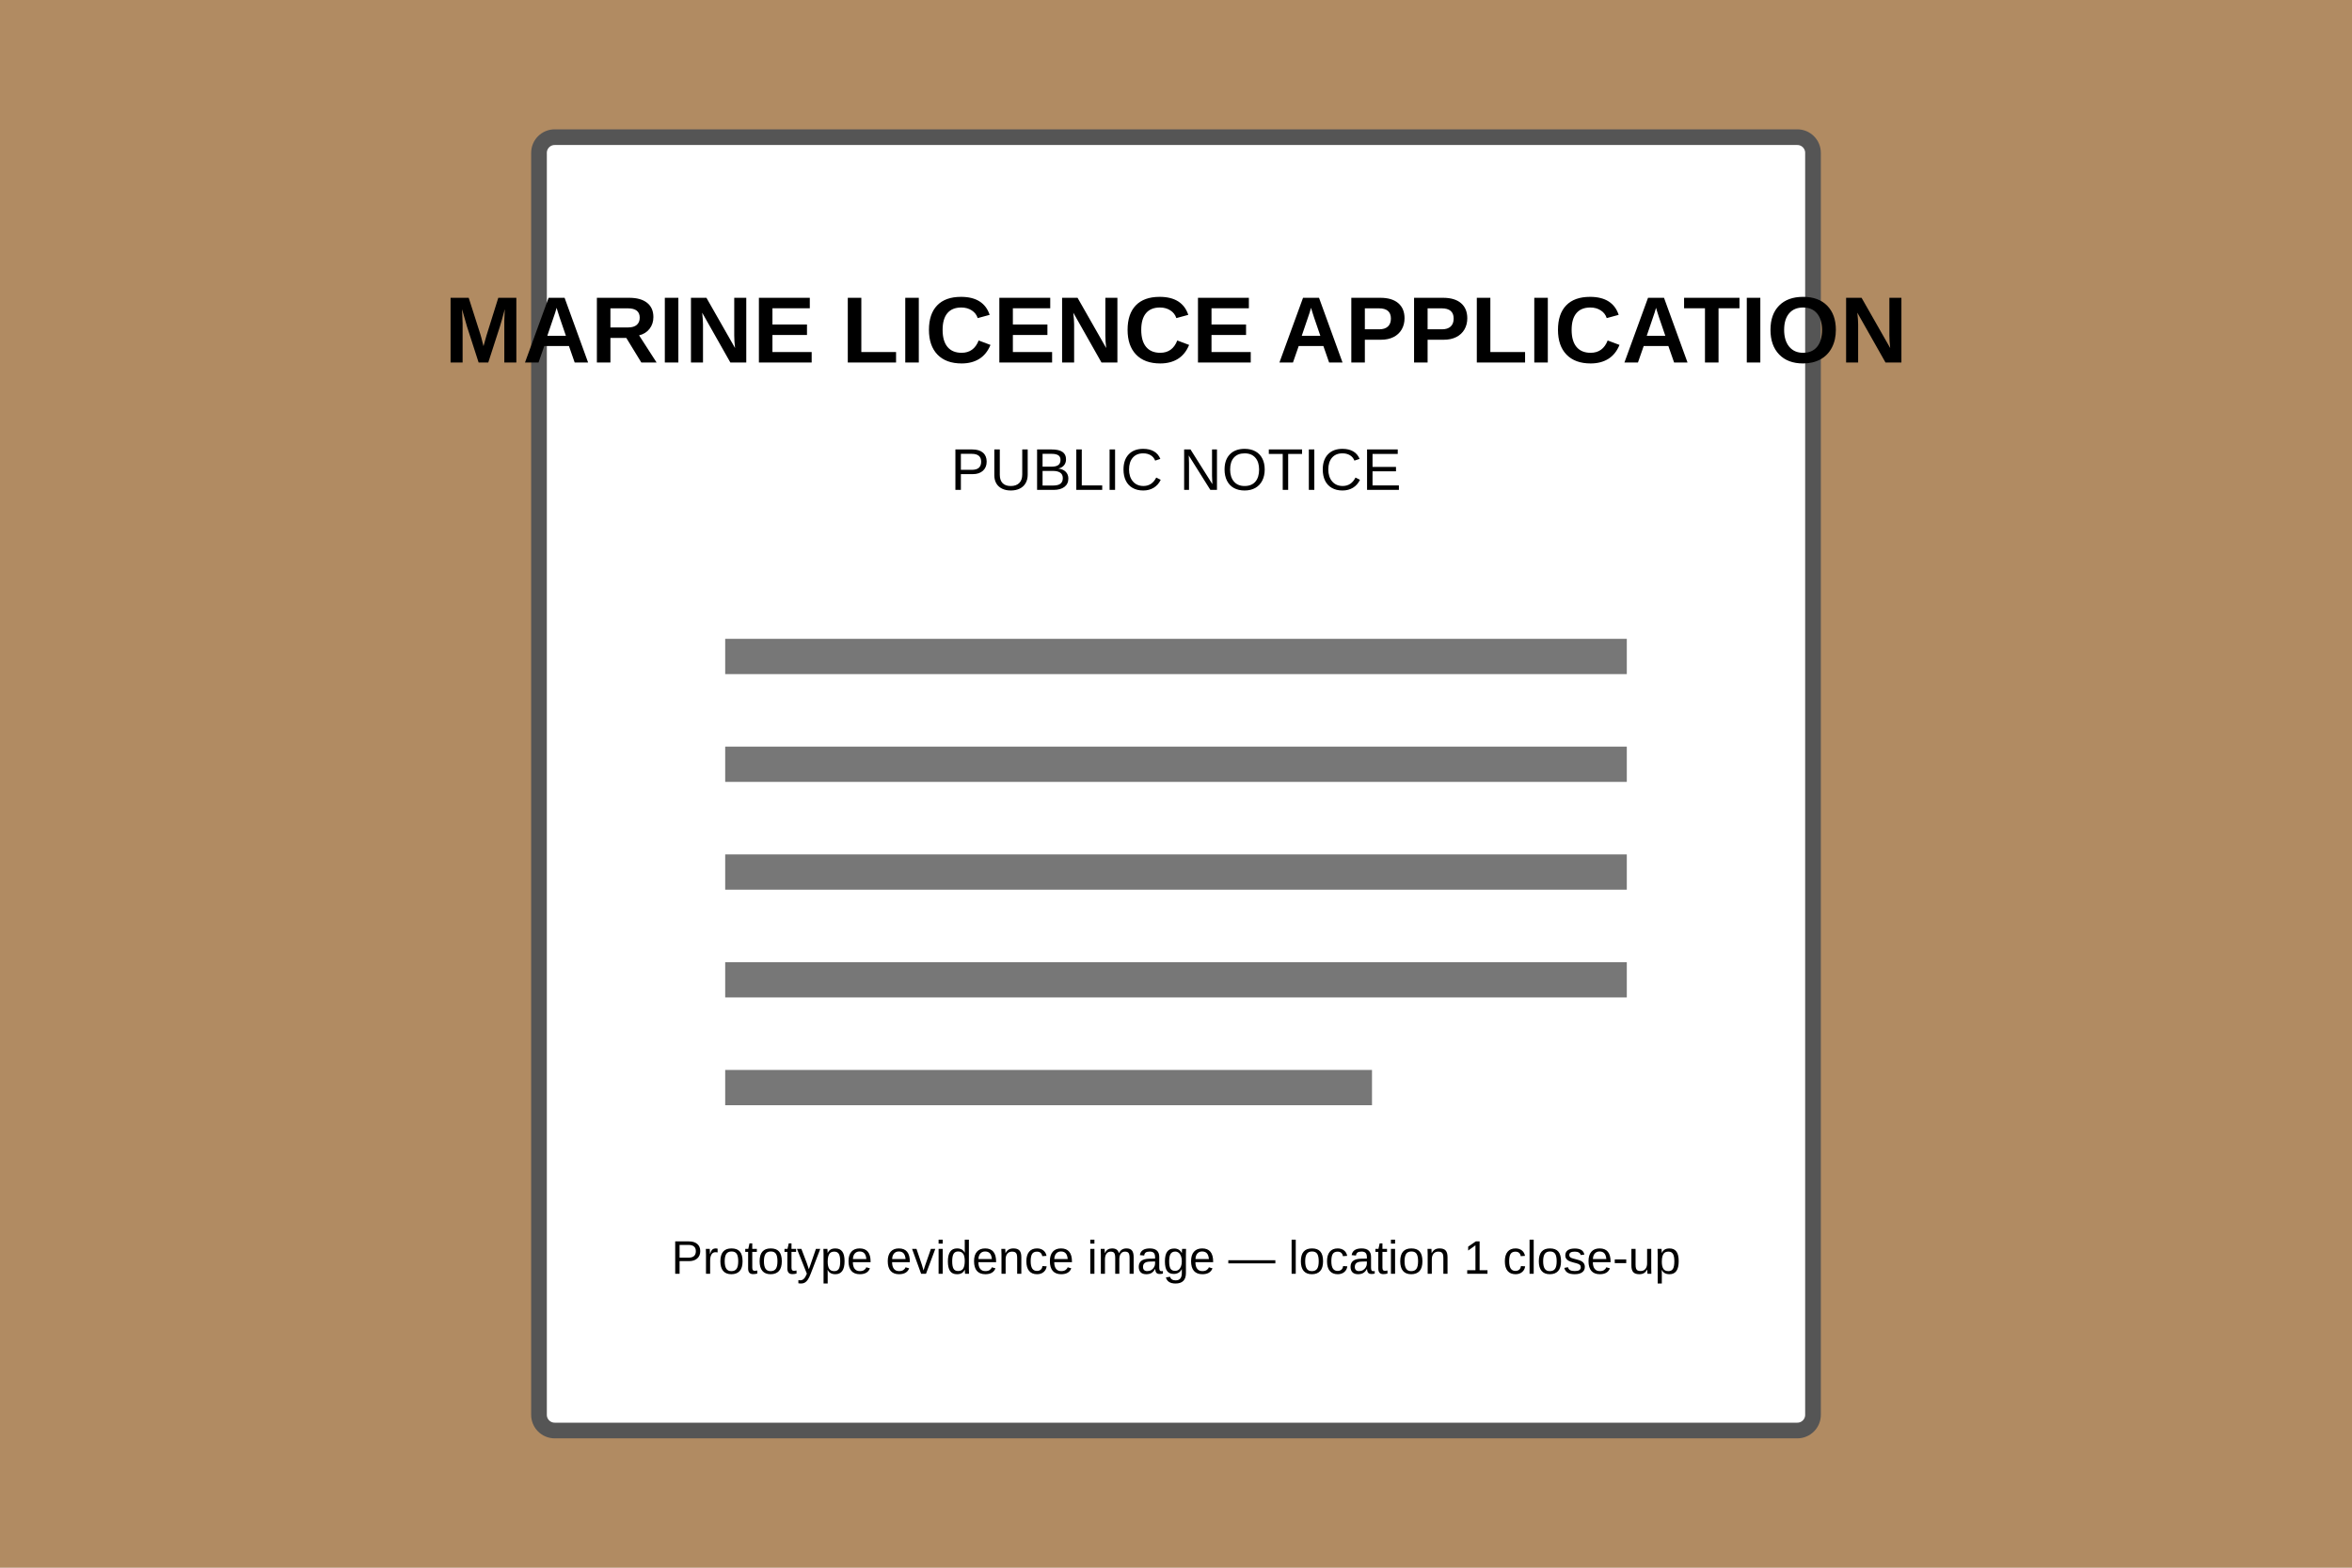
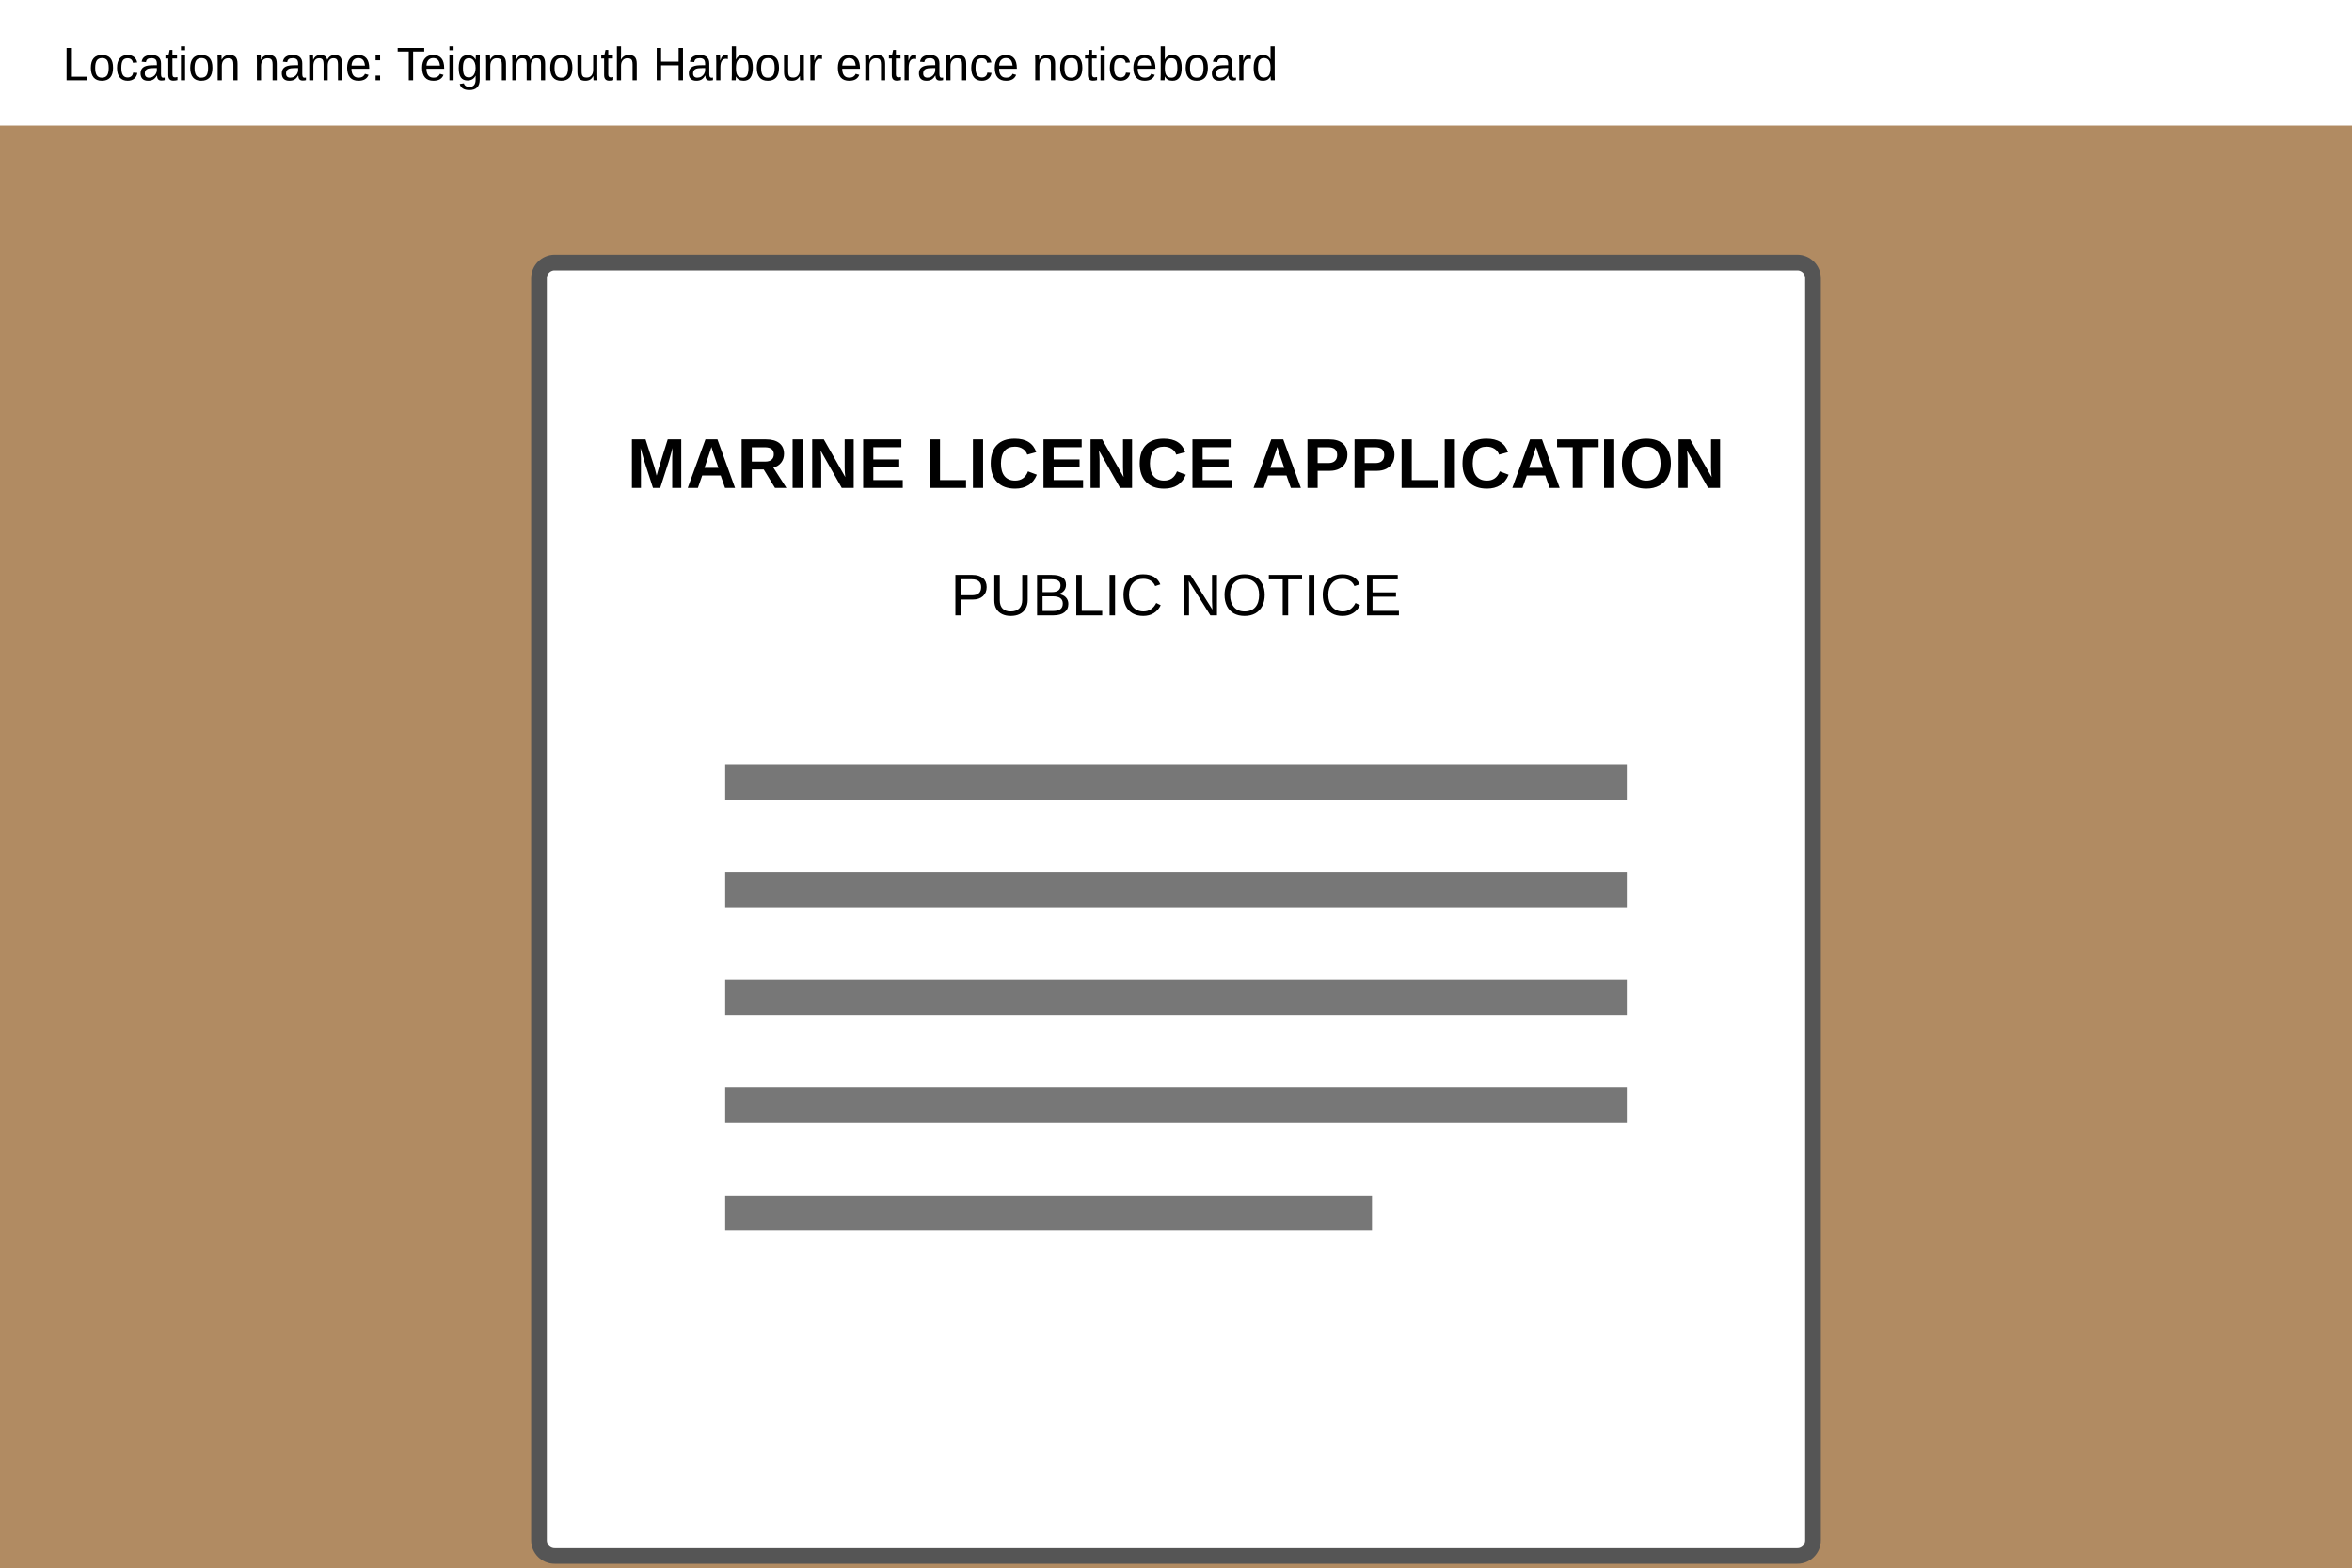
<svg xmlns="http://www.w3.org/2000/svg" width="1200" height="800" viewBox="0 0 1200 800">
-   <rect width="1200" height="800" fill="#b18b62" />
-   <rect x="275" y="70" width="650" height="660" rx="8" fill="#fff" stroke="#555" stroke-width="8" />
-   <text x="600" y="185" text-anchor="middle" font-family="Arial" font-size="48" font-weight="700">MARINE LICENCE APPLICATION</text>
-   <text x="600" y="250" text-anchor="middle" font-family="Arial" font-size="30">PUBLIC NOTICE</text>
-   <path d="M370 335h460M370 390h460M370 445h460M370 500h460M370 555h330" stroke="#777" stroke-width="18" />
-   <text x="600" y="650" text-anchor="middle" font-family="Arial" font-size="24">Prototype evidence image — location 1 close-up</text>
+   <g transform="translate(0 64)">
+     <rect width="1200" height="800" fill="#b18b62" />
+     <rect x="275" y="70" width="650" height="660" rx="8" fill="#fff" stroke="#555" stroke-width="8" />
+     <text x="600" y="185" text-anchor="middle" font-family="Arial" font-size="36" font-weight="700">MARINE LICENCE APPLICATION</text>
+     <text x="600" y="250" text-anchor="middle" font-family="Arial" font-size="30">PUBLIC NOTICE</text>
+     <path d="M370 335h460M370 390h460M370 445h460M370 500h460M370 555h330" stroke="#777" stroke-width="18" />
+   </g>
+   <rect width="1200" height="64" fill="#fff" />
+   <text x="32" y="41" font-family="Arial" font-size="24">Location name: Teignmouth Harbour entrance noticeboard</text>
</svg>
